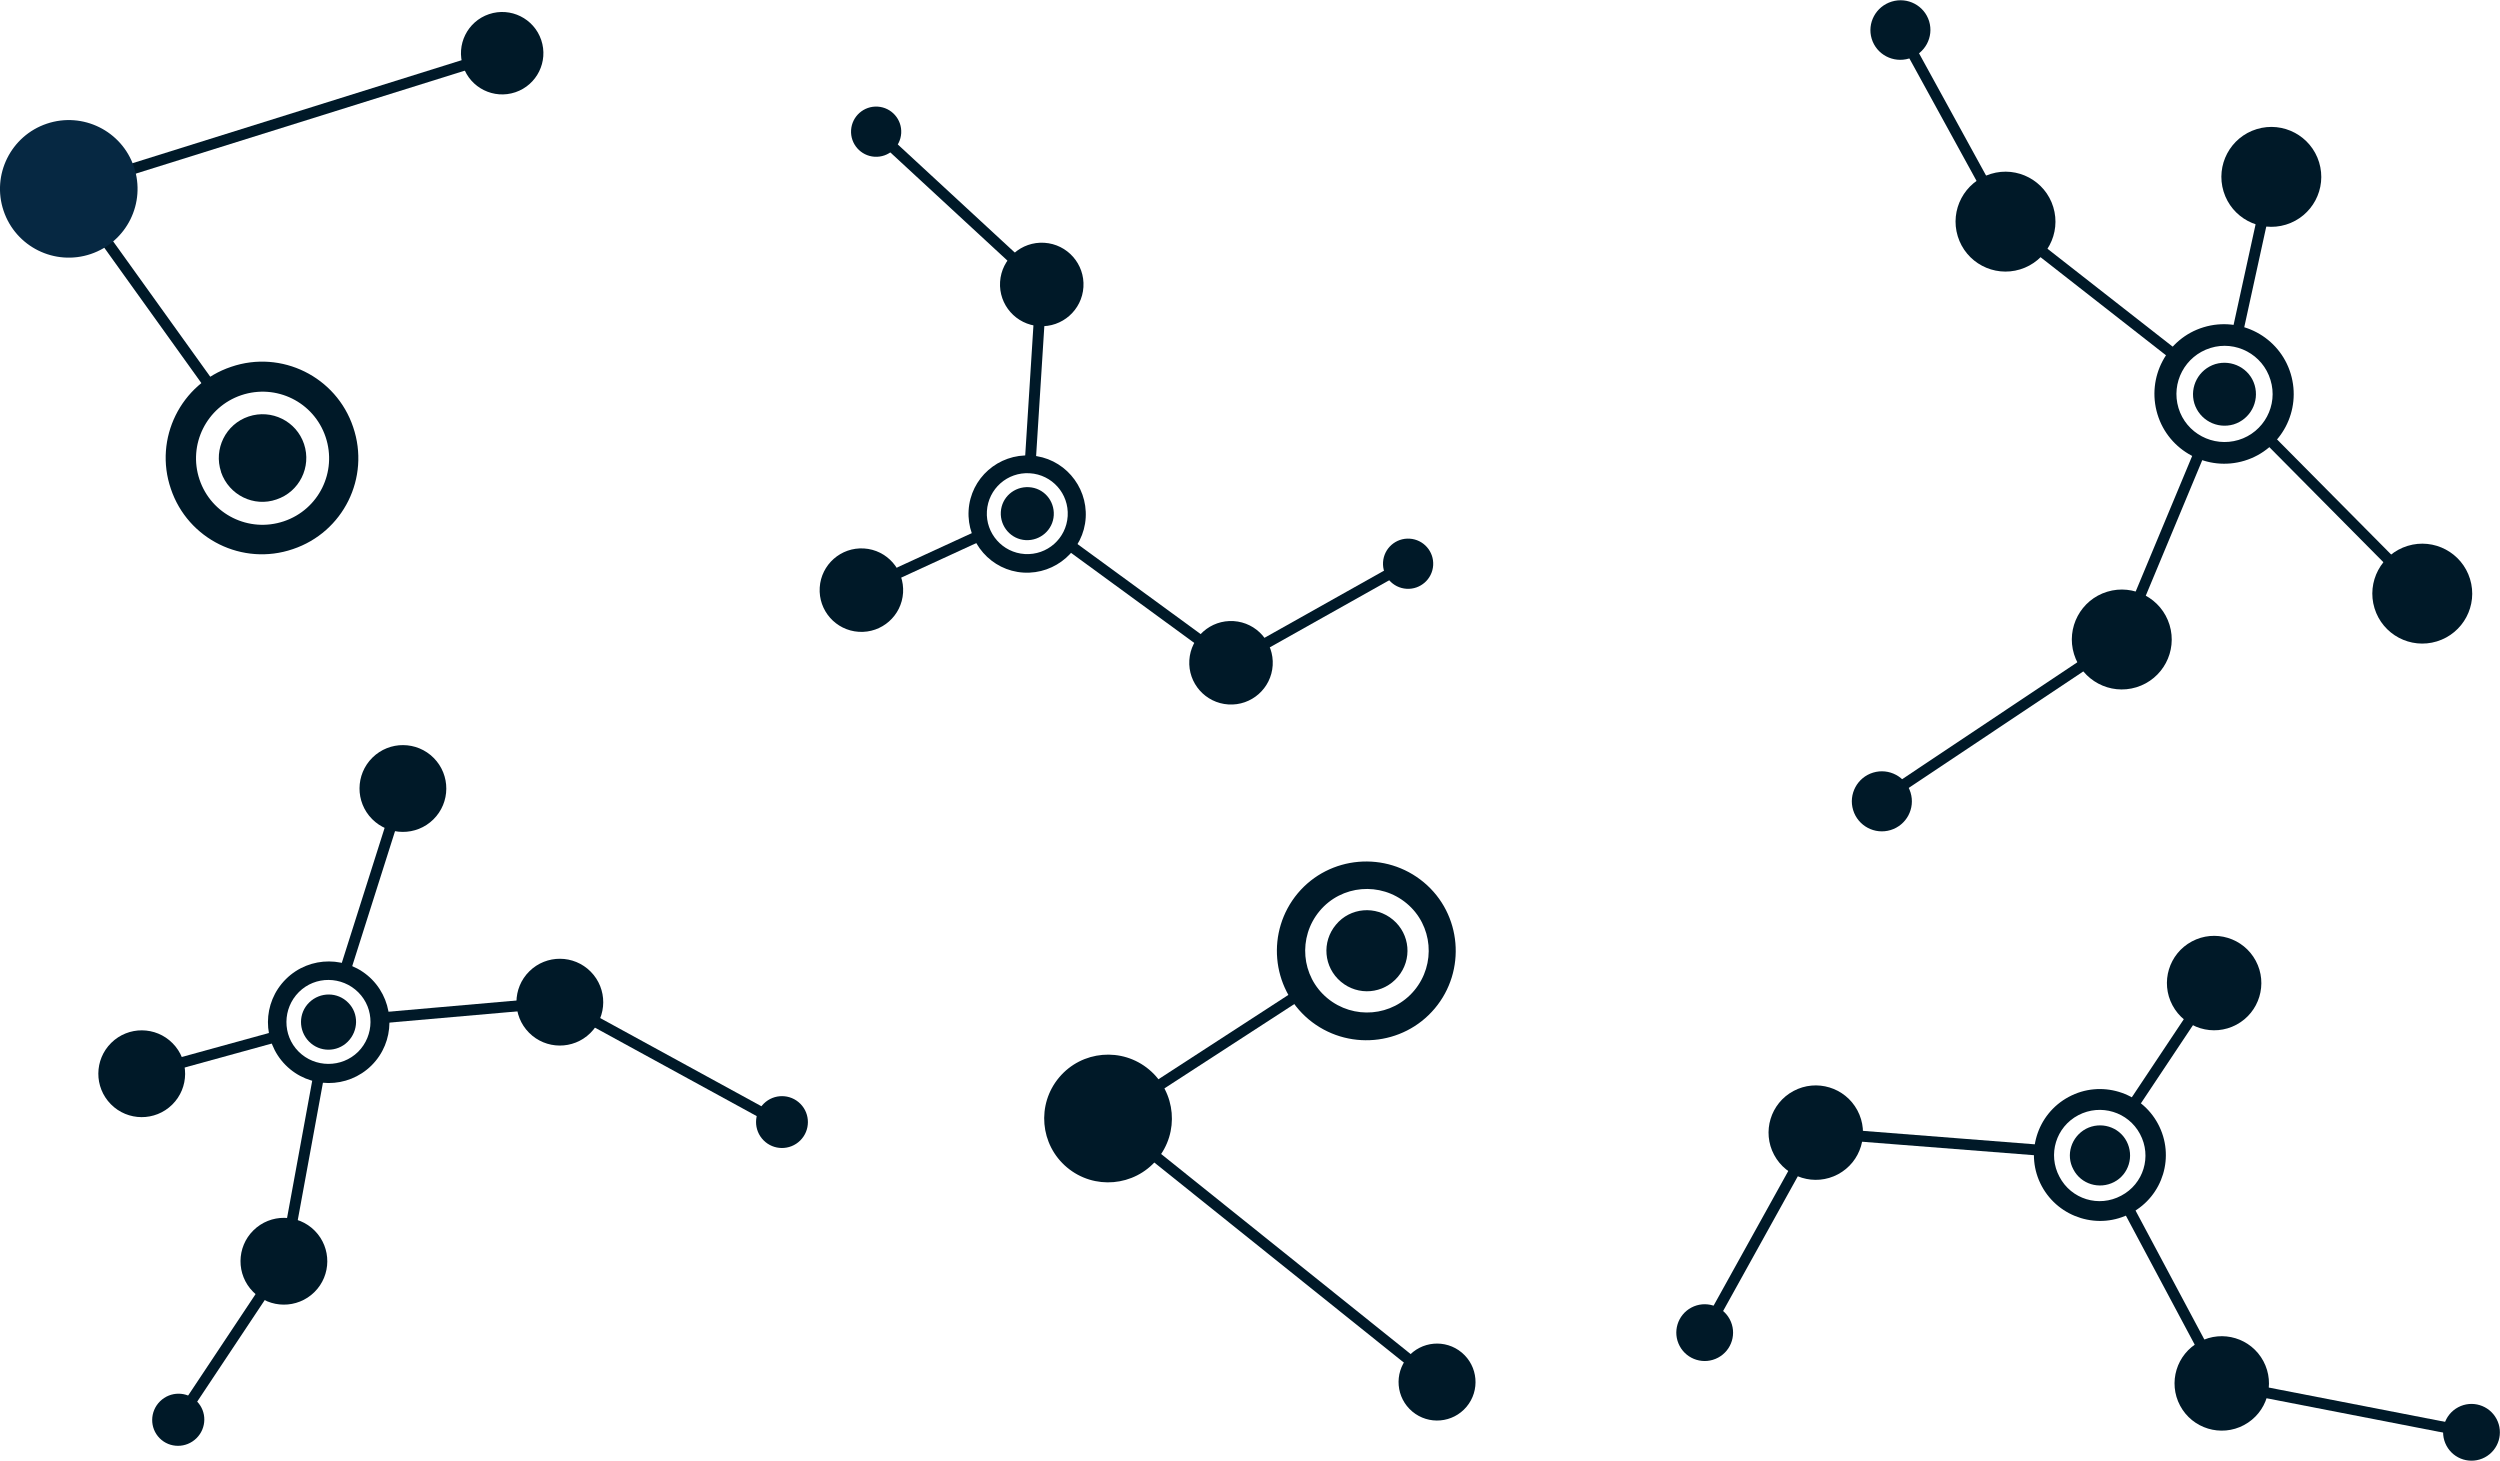
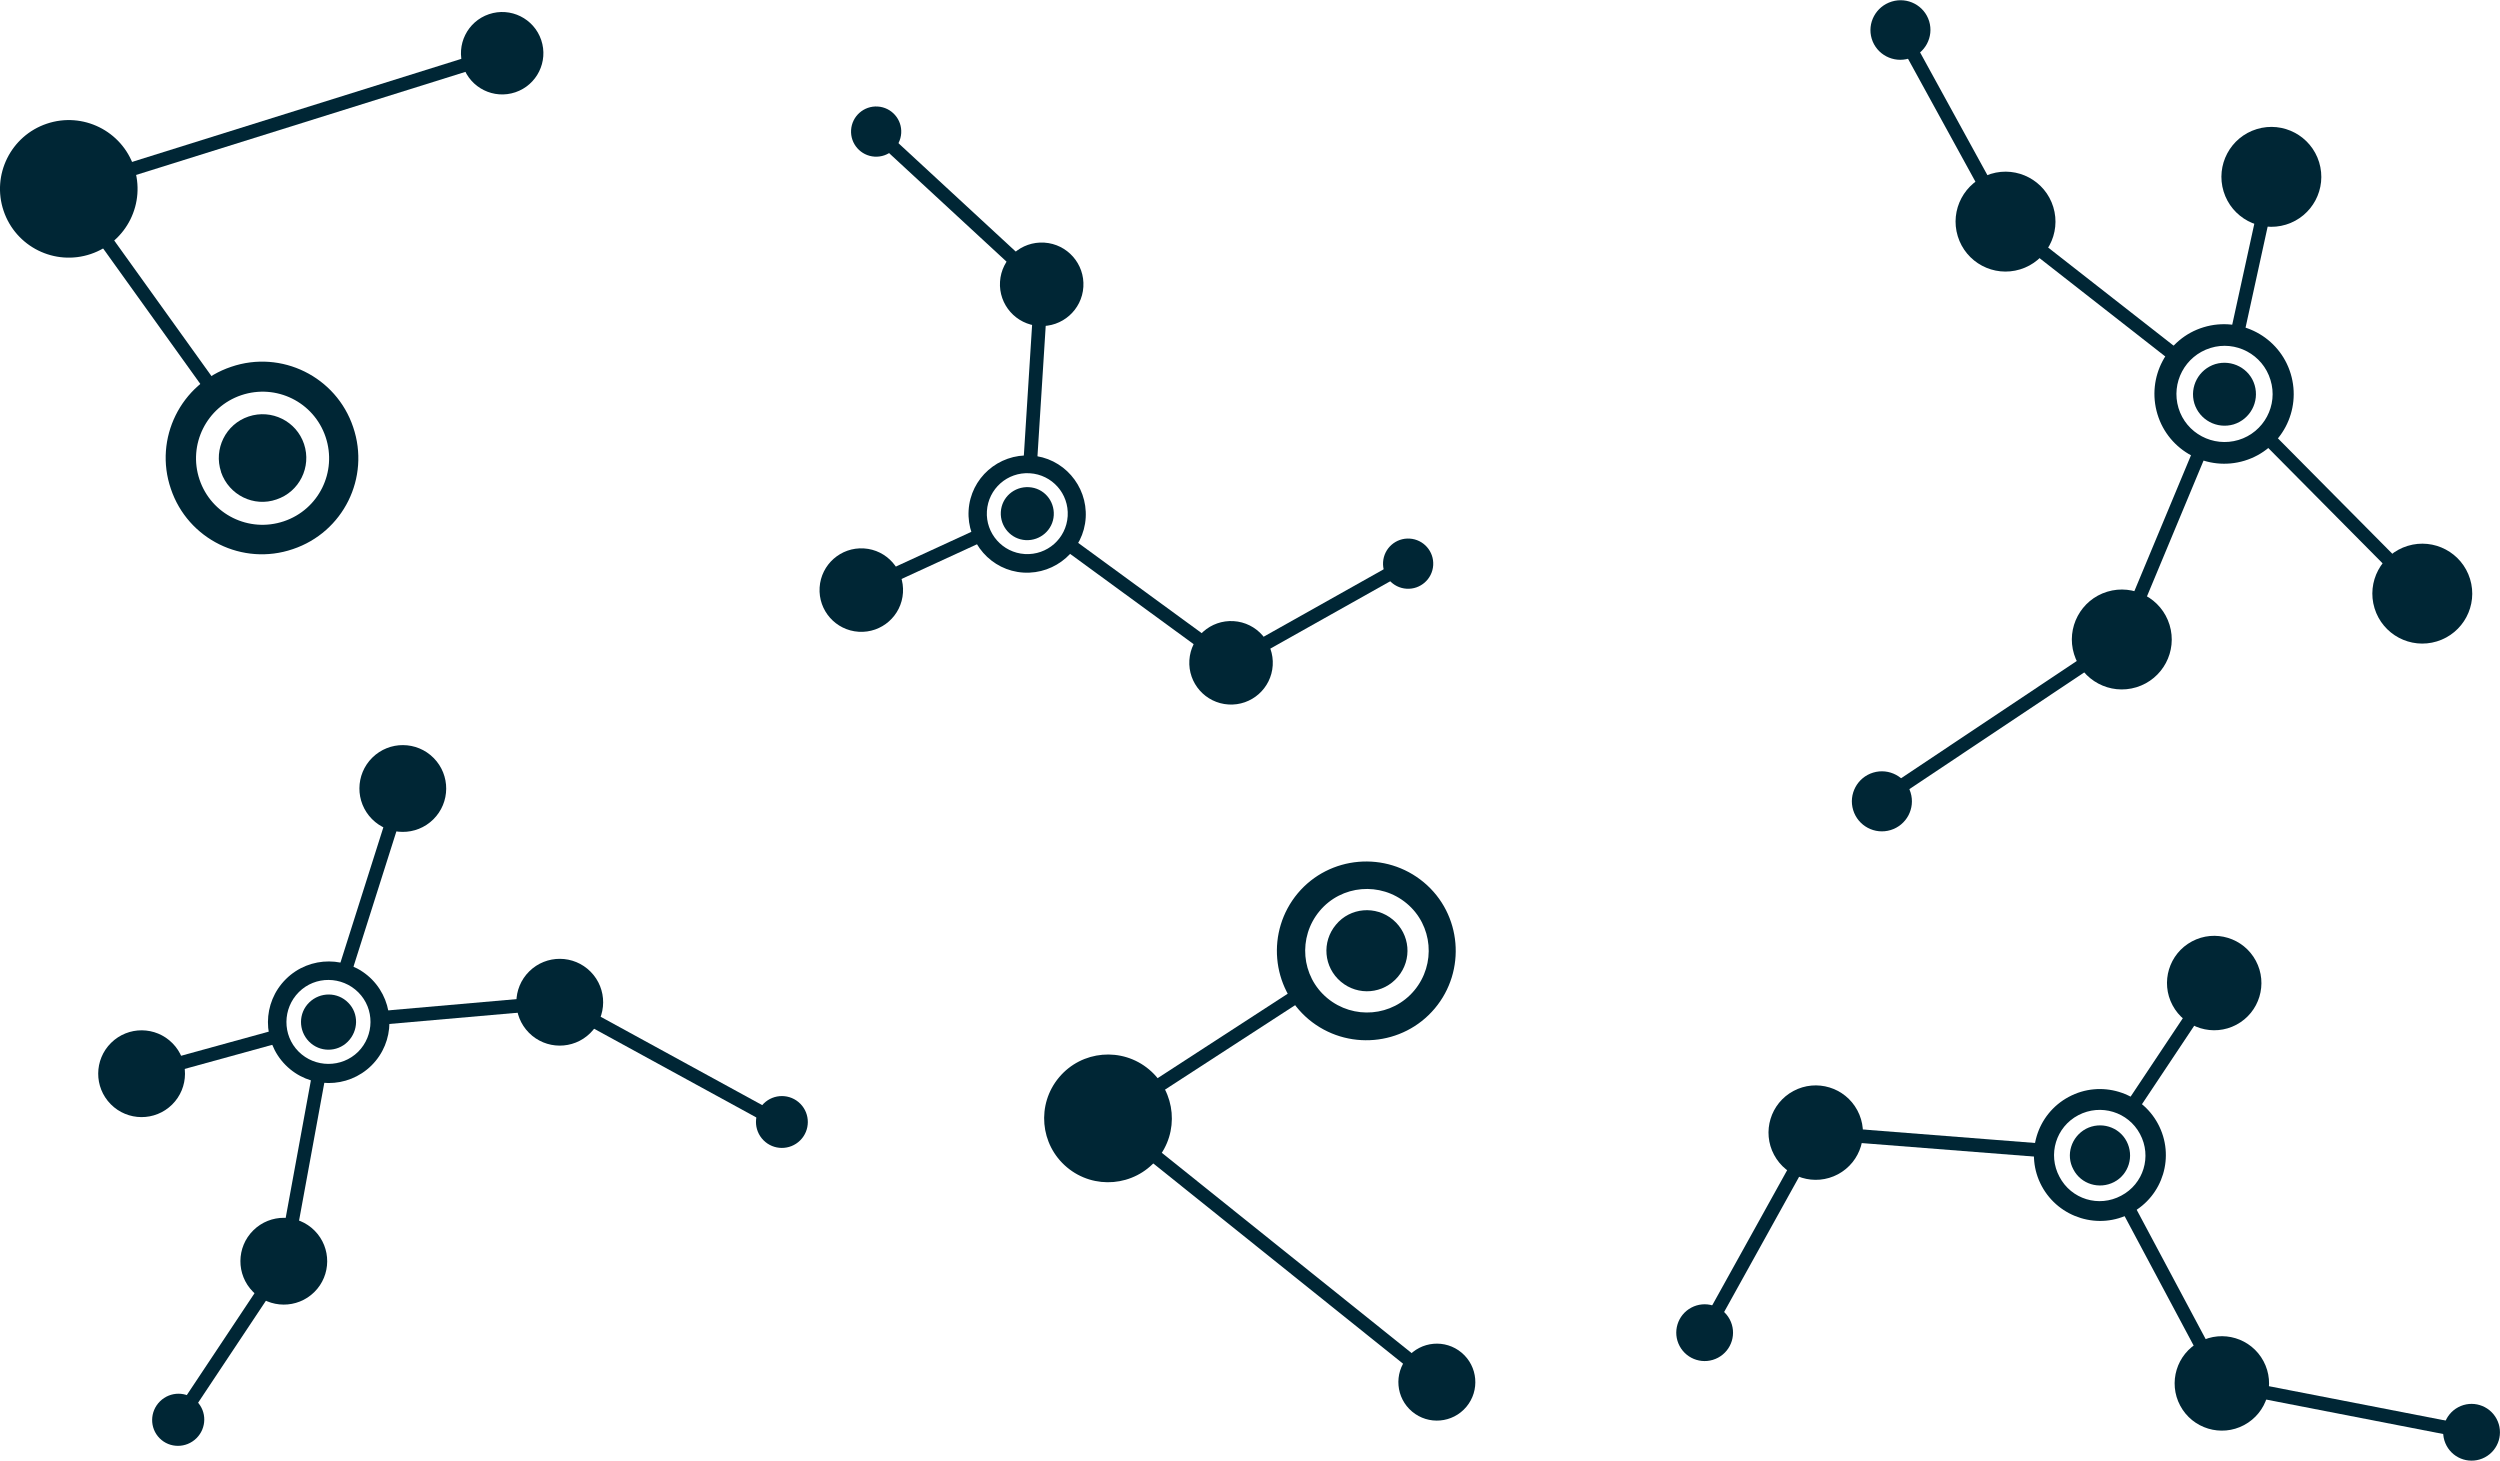
- <svg xmlns="http://www.w3.org/2000/svg" version="1.1" id="Layer_1" x="0px" y="0px" viewBox="0 0 916 535.3" style="enable-background:new 0 0 916 535.3;" xml:space="preserve">
-   <style type="text/css">
- 	.st0{fill:none;stroke:#001928;stroke-width:4;stroke-miterlimit:10;}
- 	.st1{fill:#001928;}
- 	.st2{fill:#062842;}
- </style>
-   <line class="st0" x1="451" y1="242.9" x2="515.8" y2="206.5" />
-   <line class="st0" x1="381.6" y1="104.3" x2="321" y2="48.3" />
-   <line class="st0" x1="377.4" y1="170.7" x2="381.6" y2="104.3" />
-   <line class="st0" x1="451" y1="242.9" x2="391.2" y2="199.2" />
-   <line class="st0" x1="315.5" y1="216.2" x2="359.2" y2="196.1" />
+ <svg xmlns="http://www.w3.org/2000/svg" version="1.2" baseProfile="tiny" id="Layer_1" x="0px" y="0px" viewBox="0 0 916 535.3" overflow="scroll" xml:space="preserve">
+   <line fill="none" stroke="#002635" stroke-width="5" stroke-miterlimit="10" x1="451" y1="242.9" x2="515.8" y2="206.5" />
+   <line fill="none" stroke="#002635" stroke-width="5" stroke-miterlimit="10" x1="381.6" y1="104.3" x2="321" y2="48.3" />
+   <line fill="none" stroke="#002635" stroke-width="5" stroke-miterlimit="10" x1="377.4" y1="170.7" x2="381.6" y2="104.3" />
+   <line fill="none" stroke="#002635" stroke-width="5" stroke-miterlimit="10" x1="451" y1="242.9" x2="391.2" y2="199.2" />
+   <line fill="none" stroke="#002635" stroke-width="5" stroke-miterlimit="10" x1="315.5" y1="216.2" x2="359.2" y2="196.1" />
  <g>
-     <path class="st1" d="M377,178.5c-5.4-0.3-10,3.7-10.3,9.1c-0.3,5.3,3.7,10,9.1,10.3c5.4,0.3,10-3.8,10.3-9.1   C386.4,183.4,382.4,178.8,377,178.5z" />
-     <path class="st1" d="M377.7,166.9c-11.9-0.7-22.1,8.3-22.8,20.1s8.3,22.1,20.1,22.8s22.1-8.3,22.8-20.1S389.5,167.6,377.7,166.9z    M391.2,189.1c-0.5,8.2-7.5,14.4-15.7,13.9s-14.4-7.6-13.9-15.7c0.5-8.2,7.5-14.4,15.7-13.9S391.7,180.9,391.2,189.1z" />
+     <path fill="#002635" d="M377,178.5c-5.4-0.3-10,3.7-10.3,9.1c-0.3,5.3,3.7,10,9.1,10.3s10-3.8,10.3-9.1   C386.4,183.4,382.4,178.8,377,178.5z" />
+     <path fill="#002635" d="M377.7,166.9c-11.9-0.7-22.1,8.3-22.8,20.1s8.3,22.1,20.1,22.8s22.1-8.3,22.8-20.1S389.5,167.6,377.7,166.9   z M391.2,189.1c-0.5,8.2-7.5,14.4-15.7,13.9s-14.4-7.6-13.9-15.7c0.5-8.2,7.5-14.4,15.7-13.9S391.7,180.9,391.2,189.1z" />
  </g>
-   <ellipse transform="matrix(6.226542e-02 -0.9981 0.9981 6.226542e-02 253.8296 478.7067)" class="st1" cx="381.7" cy="104.3" rx="15.3" ry="15.3" />
-   <ellipse transform="matrix(6.226542e-02 -0.9981 0.9981 6.226542e-02 180.5215 677.8601)" class="st1" cx="451" cy="242.9" rx="15.3" ry="15.3" />
-   <ellipse transform="matrix(6.226542e-02 -0.9981 0.9981 6.226542e-02 80.0752 517.7585)" class="st1" cx="315.6" cy="216.3" rx="15.3" ry="15.3" />
-   <ellipse transform="matrix(6.226542e-02 -0.9981 0.9981 6.226542e-02 252.8234 365.6325)" class="st1" cx="321" cy="48.3" rx="9.2" ry="9.2" />
-   <ellipse transform="matrix(6.226542e-02 -0.9981 0.9981 6.226542e-02 277.5998 708.6047)" class="st1" cx="515.9" cy="206.6" rx="9.2" ry="9.2" />
-   <line class="st0" x1="665.3" y1="415" x2="624.6" y2="488.4" />
-   <line class="st0" x1="814.1" y1="507.1" x2="905.6" y2="524.9" />
-   <line class="st0" x1="779" y1="441.3" x2="814.1" y2="507.1" />
-   <line class="st0" x1="665.3" y1="415" x2="748.3" y2="421.5" />
-   <line class="st0" x1="811.3" y1="360.3" x2="780.4" y2="406.7" />
+   <ellipse transform="matrix(6.226041e-02 -0.9981 0.9981 6.226041e-02 253.9078 478.6551)" fill="#002635" cx="381.7" cy="104.2" rx="15.3" ry="15.3" />
+   <ellipse transform="matrix(6.226041e-02 -0.9981 0.9981 6.226041e-02 180.5367 677.8741)" fill="#002635" cx="451" cy="242.9" rx="15.3" ry="15.3" />
+   <ellipse transform="matrix(6.226041e-02 -0.9981 0.9981 6.226041e-02 80.1402 517.7492)" fill="#002635" cx="315.6" cy="216.2" rx="15.3" ry="15.3" />
+   <ellipse transform="matrix(6.226041e-02 -0.9981 0.9981 6.226041e-02 252.8271 365.5955)" fill="#002635" cx="321" cy="48.3" rx="9.2" ry="9.2" />
+   <ellipse transform="matrix(6.226041e-02 -0.9981 0.9981 6.226041e-02 277.6139 708.5816)" fill="#002635" cx="515.9" cy="206.6" rx="9.2" ry="9.2" />
+   <line fill="none" stroke="#002635" stroke-width="5" stroke-miterlimit="10" x1="665.3" y1="415" x2="624.6" y2="488.4" />
+   <line fill="none" stroke="#002635" stroke-width="5" stroke-miterlimit="10" x1="814.1" y1="507.1" x2="905.6" y2="524.9" />
+   <line fill="none" stroke="#002635" stroke-width="5" stroke-miterlimit="10" x1="779" y1="441.3" x2="814.1" y2="507.1" />
+   <line fill="none" stroke="#002635" stroke-width="5" stroke-miterlimit="10" x1="665.3" y1="415" x2="748.3" y2="421.5" />
+   <line fill="none" stroke="#002635" stroke-width="5" stroke-miterlimit="10" x1="811.3" y1="360.3" x2="780.4" y2="406.7" />
  <g>
-     <path class="st1" d="M764.3,413.6C764.3,413.6,764.3,413.6,764.3,413.6c-5.4,2.9-7.5,9.6-4.6,14.9c2.8,5.4,9.5,7.4,14.9,4.6   s7.4-9.5,4.6-14.9C776.4,412.8,769.7,410.8,764.3,413.6z" />
-     <path class="st1" d="M790.7,411.8c-6.3-11.8-21-16.2-32.7-9.9c-11.8,6.3-16.2,21-9.9,32.7s21,16.2,32.7,9.9   C792.6,438.2,797,423.6,790.7,411.8z M777.2,438.1c-8.2,4.4-18.3,1.3-22.6-6.9c-4.4-8.2-1.3-18.3,6.9-22.6   c8.2-4.3,18.3-1.2,22.6,6.9C788.5,423.7,785.4,433.8,777.2,438.1z" />
+     <path fill="#002635" d="M764.3,413.6L764.3,413.6c-5.4,2.9-7.5,9.6-4.6,14.9c2.8,5.4,9.5,7.4,14.9,4.6s7.4-9.5,4.6-14.9   C776.4,412.8,769.7,410.8,764.3,413.6z" />
+     <path fill="#002635" d="M790.7,411.8c-6.3-11.8-21-16.2-32.7-9.9c-11.8,6.3-16.2,21-9.9,32.7s21,16.2,32.7,9.9   C792.6,438.2,797,423.6,790.7,411.8z M777.2,438.1c-8.2,4.4-18.3,1.3-22.6-6.9c-4.4-8.2-1.3-18.3,6.9-22.6   c8.2-4.3,18.3-1.2,22.6,6.9C788.5,423.7,785.4,433.8,777.2,438.1z" />
  </g>
-   <ellipse transform="matrix(0.882 -0.4712 0.4712 0.882 -142.8359 443.4041)" class="st1" cx="814.1" cy="506.9" rx="17.3" ry="17.3" />
-   <ellipse transform="matrix(0.882 -0.4712 0.4712 0.882 -117.0462 362.4549)" class="st1" cx="665.3" cy="415" rx="17.3" ry="17.3" />
-   <ellipse transform="matrix(0.882 -0.4712 0.4712 0.882 -74.0337 424.7851)" class="st1" cx="811.3" cy="360.2" rx="17.3" ry="17.3" />
-   <ellipse transform="matrix(0.882 -0.4712 0.4712 0.882 -140.4676 488.6424)" class="st1" cx="905.6" cy="524.8" rx="10.4" ry="10.4" />
-   <ellipse transform="matrix(0.882 -0.4712 0.4712 0.882 -156.3845 351.9077)" class="st1" cx="624.6" cy="488.3" rx="10.4" ry="10.4" />
-   <line class="st0" x1="735" y1="81.8" x2="696.5" y2="11.6" />
-   <line class="st0" x1="777.4" y1="234.2" x2="689.3" y2="293" />
-   <line class="st0" x1="797.4" y1="130.6" x2="735" y2="81.8" />
-   <line class="st0" x1="819.5" y1="123.3" x2="832.3" y2="64.8" />
-   <line class="st0" x1="806.7" y1="163.9" x2="777.4" y2="234.2" />
-   <line class="st0" x1="830.1" y1="159.6" x2="887.5" y2="217.5" />
+   <ellipse transform="matrix(0.882 -0.4712 0.4712 0.882 -142.8001 443.4035)" fill="#002635" cx="814.1" cy="506.9" rx="17.3" ry="17.3" />
+   <ellipse transform="matrix(0.882 -0.4712 0.4712 0.882 -117.0611 362.45)" fill="#002635" cx="665.3" cy="415" rx="17.3" ry="17.3" />
+   <ellipse transform="matrix(0.882 -0.4712 0.4712 0.882 -74.0078 424.7762)" fill="#002635" cx="811.3" cy="360.2" rx="17.3" ry="17.3" />
+   <ellipse transform="matrix(0.882 -0.4712 0.4712 0.882 -140.4426 488.6285)" fill="#002635" cx="905.6" cy="524.8" rx="10.4" ry="10.4" />
+   <ellipse transform="matrix(0.882 -0.4712 0.4712 0.882 -156.4003 351.9236)" fill="#002635" cx="624.6" cy="488.3" rx="10.4" ry="10.4" />
+   <line fill="none" stroke="#002635" stroke-width="5" stroke-miterlimit="10" x1="735" y1="81.8" x2="696.5" y2="11.6" />
+   <line fill="none" stroke="#002635" stroke-width="5" stroke-miterlimit="10" x1="777.4" y1="234.2" x2="689.3" y2="293" />
+   <line fill="none" stroke="#002635" stroke-width="5" stroke-miterlimit="10" x1="797.4" y1="130.6" x2="735" y2="81.8" />
+   <line fill="none" stroke="#002635" stroke-width="5" stroke-miterlimit="10" x1="819.5" y1="123.3" x2="832.3" y2="64.8" />
+   <line fill="none" stroke="#002635" stroke-width="5" stroke-miterlimit="10" x1="806.7" y1="163.9" x2="777.4" y2="234.2" />
+   <line fill="none" stroke="#002635" stroke-width="5" stroke-miterlimit="10" x1="830.1" y1="159.6" x2="887.5" y2="217.5" />
  <g>
-     <path class="st1" d="M811.7,133.4c-6.1,1.9-9.5,8.3-7.7,14.4c1.9,6.1,8.3,9.5,14.4,7.7c6.1-1.9,9.5-8.3,7.7-14.4   C824.3,135,817.8,131.6,811.7,133.4z" />
-     <path class="st1" d="M839.3,136.9c-4.1-13.5-18.4-21.1-31.9-17s-21,18.4-16.9,31.9s18.4,21.1,31.9,17   C835.9,164.7,843.4,150.4,839.3,136.9z M820.2,161.2c-9.3,2.8-19.2-2.4-22-11.7s2.4-19.1,11.7-22c9.3-2.9,19.2,2.4,22,11.7   C834.8,148.5,829.5,158.4,820.2,161.2z" />
+     <path fill="#002635" d="M811.7,133.4c-6.1,1.9-9.5,8.3-7.7,14.4c1.9,6.1,8.3,9.5,14.4,7.7c6.1-1.9,9.5-8.3,7.7-14.4   C824.3,135,817.8,131.6,811.7,133.4z" />
+     <path fill="#002635" d="M839.3,136.9c-4.1-13.5-18.4-21.1-31.9-17s-21,18.4-16.9,31.9s18.4,21.1,31.9,17   C835.9,164.7,843.4,150.4,839.3,136.9z M820.2,161.2c-9.3,2.8-19.2-2.4-22-11.7s2.4-19.1,11.7-22c9.3-2.9,19.2,2.4,22,11.7   C834.8,148.5,829.5,158.4,820.2,161.2z" />
  </g>
-   <ellipse transform="matrix(0.9563 -0.2925 0.2925 0.9563 8.3777 218.4847)" class="st1" cx="734.8" cy="81.2" rx="18.3" ry="18.3" />
-   <ellipse transform="matrix(0.9563 -0.2925 0.2925 0.9563 17.4278 246.2581)" class="st1" cx="832.2" cy="64.8" rx="18.3" ry="18.3" />
-   <ellipse transform="matrix(0.9563 -0.2925 0.2925 0.9563 27.2239 204.1573)" class="st1" cx="696.3" cy="11" rx="11" ry="10.9" />
-   <ellipse transform="matrix(0.9563 -0.2925 0.2925 0.9563 -24.8139 269.1048)" class="st1" cx="887.5" cy="217.5" rx="18.3" ry="18.3" />
-   <ellipse transform="matrix(0.9563 -0.2925 0.2925 0.9563 -34.5405 237.6411)" class="st1" cx="777.4" cy="234.3" rx="18.3" ry="18.3" />
-   <ellipse transform="matrix(0.9563 -0.2925 0.2925 0.9563 -55.7353 214.5169)" class="st1" cx="689.5" cy="293.6" rx="11" ry="11" />
-   <line class="st0" x1="25.2" y1="69.2" x2="184" y2="19.5" />
-   <line class="st0" x1="79.5" y1="144.9" x2="25.2" y2="69.2" />
-   <ellipse transform="matrix(0.9474 -0.32 0.32 0.9474 -20.8206 11.7022)" class="st2" cx="25.2" cy="69.2" rx="25.2" ry="25.2" />
+   <ellipse transform="matrix(0.9563 -0.2925 0.2925 0.9563 8.3844 218.4796)" fill="#002635" cx="734.8" cy="81.2" rx="18.3" ry="18.3" />
+   <ellipse transform="matrix(0.9563 -0.2925 0.2925 0.9563 17.4415 246.2516)" fill="#002635" cx="832.2" cy="64.8" rx="18.3" ry="18.3" />
+   <ellipse transform="matrix(0.9563 -0.2925 0.2925 0.9563 27.2344 204.1478)" fill="#002635" cx="696.3" cy="11" rx="11" ry="10.9" />
+   <ellipse transform="matrix(0.9563 -0.2925 0.2925 0.9563 -24.805 269.1055)" fill="#002635" cx="887.5" cy="217.5" rx="18.3" ry="18.3" />
+   <ellipse transform="matrix(0.9563 -0.2925 0.2925 0.9563 -34.5344 237.6356)" fill="#002635" cx="777.4" cy="234.3" rx="18.3" ry="18.3" />
+   <ellipse transform="matrix(0.9563 -0.2925 0.2925 0.9563 -55.7231 214.5186)" fill="#002635" cx="689.5" cy="293.6" rx="11" ry="11" />
+   <line fill="none" stroke="#002635" stroke-width="5" stroke-miterlimit="10" x1="25.2" y1="69.2" x2="184" y2="19.5" />
+   <line fill="none" stroke="#002635" stroke-width="5" stroke-miterlimit="10" x1="79.5" y1="144.9" x2="25.2" y2="69.2" />
+   <ellipse transform="matrix(0.9474 -0.32 0.32 0.9474 -20.8187 11.7028)" fill="#002635" cx="25.2" cy="69.2" rx="25.2" ry="25.2" />
  <g>
-     <path class="st1" d="M129.4,156.5c-6.2-18.5-26.3-28.4-44.7-22.1c-18.5,6.2-28.4,26.3-22.1,44.7c6.2,18.5,26.3,28.4,44.7,22.1   C125.8,195,135.7,175,129.4,156.5z M104,191c-12.8,4.3-26.6-2.5-30.9-15.3c-4.3-12.8,2.6-26.6,15.3-30.9   c12.8-4.3,26.6,2.5,30.9,15.3C123.6,172.9,116.8,186.7,104,191z" />
-     <path class="st1" d="M91.1,152.6c-8.4,2.8-12.9,11.9-10.1,20.3c0,0,0,0,0,0.1c2.9,8.4,12,12.9,20.3,10c8.4-2.8,12.9-11.9,10.1-20.3   C108.6,154.3,99.5,149.8,91.1,152.6z" />
+     <path fill="#002635" d="M129.4,156.5c-6.2-18.5-26.3-28.4-44.7-22.1c-18.5,6.2-28.4,26.3-22.1,44.7c6.2,18.5,26.3,28.4,44.7,22.1   C125.8,195,135.7,175,129.4,156.5z M104,191c-12.8,4.3-26.6-2.5-30.9-15.3s2.6-26.6,15.3-30.9c12.8-4.3,26.6,2.5,30.9,15.3   C123.6,172.9,116.8,186.7,104,191z" />
+     <path fill="#002635" d="M91.1,152.6c-8.4,2.8-12.9,11.9-10.1,20.3c0,0,0,0,0,0.1c2.9,8.4,12,12.9,20.3,10   c8.4-2.8,12.9-11.9,10.1-20.3S99.5,149.8,91.1,152.6z" />
  </g>
-   <ellipse transform="matrix(0.9474 -0.32 0.32 0.9474 3.4386 59.8986)" class="st1" cx="184" cy="19.5" rx="15.1" ry="15.1" />
-   <line class="st0" x1="104.4" y1="461.6" x2="65.7" y2="519.8" />
-   <line class="st0" x1="205.1" y1="367.2" x2="286.1" y2="411.5" />
-   <line class="st0" x1="116.9" y1="393.4" x2="104.4" y2="461.6" />
-   <line class="st0" x1="102.4" y1="379.5" x2="51.9" y2="393.4" />
-   <line class="st0" x1="138.9" y1="373" x2="205.1" y2="367.2" />
-   <line class="st0" x1="126" y1="357" x2="147.6" y2="288.9" />
+   <ellipse transform="matrix(0.9474 -0.32 0.32 0.9474 3.4352 59.9062)" fill="#002635" cx="184" cy="19.5" rx="15.1" ry="15.1" />
+   <line fill="none" stroke="#002635" stroke-width="5" stroke-miterlimit="10" x1="104.4" y1="461.6" x2="65.7" y2="519.8" />
+   <line fill="none" stroke="#002635" stroke-width="5" stroke-miterlimit="10" x1="205.1" y1="367.2" x2="286.1" y2="411.5" />
+   <line fill="none" stroke="#002635" stroke-width="5" stroke-miterlimit="10" x1="116.9" y1="393.4" x2="104.4" y2="461.6" />
+   <line fill="none" stroke="#002635" stroke-width="5" stroke-miterlimit="10" x1="102.4" y1="379.5" x2="51.9" y2="393.4" />
+   <line fill="none" stroke="#002635" stroke-width="5" stroke-miterlimit="10" x1="138.9" y1="373" x2="205.1" y2="367.2" />
+   <line fill="none" stroke="#002635" stroke-width="5" stroke-miterlimit="10" x1="126" y1="357" x2="147.6" y2="288.9" />
  <g>
-     <path class="st1" d="M113.3,367.3c-4,3.9-4,10.3-0.1,14.3c3.9,4,10.3,4,14.2,0.1c4-4,4.1-10.4,0.2-14.3   C123.7,363.4,117.3,363.4,113.3,367.3z" />
-     <path class="st1" d="M136.3,358.9c-8.7-8.8-22.8-8.8-31.5-0.2c-8.8,8.7-8.8,22.8-0.2,31.5c8.7,8.8,22.8,8.8,31.5,0.2   C144.8,381.8,144.9,367.7,136.3,358.9z M131.2,385.4c-6,5.9-15.8,5.9-21.8-0.1s-5.9-15.8,0.1-21.8s15.8-5.9,21.8,0.1   S137.2,379.4,131.2,385.4z" />
+     <path fill="#002635" d="M113.3,367.3c-4,3.9-4,10.3-0.1,14.3s10.3,4,14.2,0.1c4-4,4.1-10.4,0.2-14.3   C123.7,363.4,117.3,363.4,113.3,367.3z" />
+     <path fill="#002635" d="M136.3,358.9c-8.7-8.8-22.8-8.8-31.5-0.2c-8.8,8.7-8.8,22.8-0.2,31.5c8.7,8.8,22.8,8.8,31.5,0.2   C144.8,381.8,144.9,367.7,136.3,358.9z M131.2,385.4c-6,5.9-15.8,5.9-21.8-0.1s-5.9-15.8,0.1-21.8s15.8-5.9,21.8,0.1   C137.3,369.6,137.2,379.4,131.2,385.4z" />
  </g>
-   <ellipse transform="matrix(0.7114 -0.7028 0.7028 0.7114 -294.727 206.4716)" class="st1" cx="104" cy="462.1" rx="15.9" ry="15.9" />
-   <ellipse transform="matrix(0.7114 -0.7028 0.7028 0.7114 -261.4732 150.0288)" class="st1" cx="51.9" cy="393.4" rx="15.9" ry="15.9" />
-   <ellipse transform="matrix(0.7114 -0.7028 0.7028 0.7114 -346.7386 196.0244)" class="st1" cx="65.3" cy="520.2" rx="9.6" ry="9.5" />
-   <ellipse transform="matrix(0.7114 -0.7028 0.7028 0.7114 -160.4154 187.1198)" class="st1" cx="147.6" cy="288.9" rx="15.9" ry="15.9" />
-   <ellipse transform="matrix(0.7114 -0.7028 0.7028 0.7114 -198.8493 250.1125)" class="st1" cx="205.1" cy="367.2" rx="15.9" ry="15.9" />
-   <ellipse transform="matrix(0.7114 -0.7028 0.7028 0.7114 -206.22 320.0243)" class="st1" cx="286.5" cy="411.1" rx="9.5" ry="9.5" />
-   <line class="st0" x1="406" y1="409.8" x2="526.6" y2="506.5" />
-   <line class="st0" x1="476.4" y1="364.1" x2="406" y2="409.8" />
-   <ellipse transform="matrix(0.6428 -0.766 0.766 0.6428 -168.894 457.396)" class="st1" cx="406" cy="409.8" rx="23.4" ry="23.4" />
+   <ellipse transform="matrix(0.7114 -0.7028 0.7028 0.7114 -294.7632 206.4603)" fill="#002635" cx="104" cy="462.1" rx="15.9" ry="15.9" />
+   <ellipse transform="matrix(0.7114 -0.7028 0.7028 0.7114 -261.5208 150.02)" fill="#002635" cx="51.9" cy="393.4" rx="15.9" ry="15.9" />
+   <ellipse transform="matrix(0.7114 -0.7028 0.7028 0.7114 -346.7541 196.0332)" fill="#002635" cx="65.3" cy="520.2" rx="9.6" ry="9.5" />
+   <ellipse transform="matrix(0.7114 -0.7028 0.7028 0.7114 -160.4535 187.1194)" fill="#002635" cx="147.6" cy="288.9" rx="15.9" ry="15.9" />
+   <ellipse transform="matrix(0.7114 -0.7028 0.7028 0.7114 -198.8812 250.1354)" fill="#002635" cx="205.1" cy="367.2" rx="15.9" ry="15.9" />
+   <ellipse transform="matrix(0.7114 -0.7028 0.7028 0.7114 -206.2508 319.995)" fill="#002635" cx="286.5" cy="411.1" rx="9.5" ry="9.5" />
+   <line fill="none" stroke="#002635" stroke-width="5" stroke-miterlimit="10" x1="406" y1="409.8" x2="526.6" y2="506.5" />
+   <line fill="none" stroke="#002635" stroke-width="5" stroke-miterlimit="10" x1="476.4" y1="364.1" x2="406" y2="409.8" />
+   <ellipse transform="matrix(0.6428 -0.766 0.766 0.6428 -168.9107 457.3521)" fill="#002635" cx="406" cy="409.8" rx="23.4" ry="23.4" />
  <g>
-     <path class="st1" d="M510.4,337c-6.3-5.3-15.7-4.5-20.9,1.8c-5.3,6.3-4.5,15.6,1.8,20.9s15.6,4.5,20.9-1.8S516.7,342.3,510.4,337z" />
-     <path class="st1" d="M521.7,323.3c-13.9-11.6-34.6-9.8-46.2,4c-11.6,13.9-9.8,34.6,4,46.2c13.9,11.6,34.6,9.8,46.2-4   S535.6,334.9,521.7,323.3z M518.2,362.9c-8,9.6-22.3,10.8-31.9,2.8c-9.6-8-10.8-22.3-2.8-31.9c8-9.6,22.3-10.8,31.9-2.8   C525,339,526.2,353.3,518.2,362.9z" />
+     <path fill="#002635" d="M510.4,337c-6.3-5.3-15.7-4.5-20.9,1.8c-5.3,6.3-4.5,15.6,1.8,20.9s15.6,4.5,20.9-1.8   C517.5,351.6,516.7,342.3,510.4,337z" />
+     <path fill="#002635" d="M521.7,323.3c-13.9-11.6-34.6-9.8-46.2,4c-11.6,13.9-9.8,34.6,4,46.2c13.9,11.6,34.6,9.8,46.2-4   S535.6,334.9,521.7,323.3z M518.2,362.9c-8,9.6-22.3,10.8-31.9,2.8s-10.8-22.3-2.8-31.9s22.3-10.8,31.9-2.8   C525,339,526.2,353.3,518.2,362.9z" />
  </g>
-   <ellipse transform="matrix(0.6428 -0.766 0.766 0.6428 -199.8668 584.249)" class="st1" cx="526.6" cy="506.4" rx="14.1" ry="14.1" />
+   <ellipse transform="matrix(0.6428 -0.766 0.766 0.6428 -199.8726 584.1978)" fill="#002635" cx="526.5" cy="506.4" rx="14.1" ry="14.1" />
</svg>
